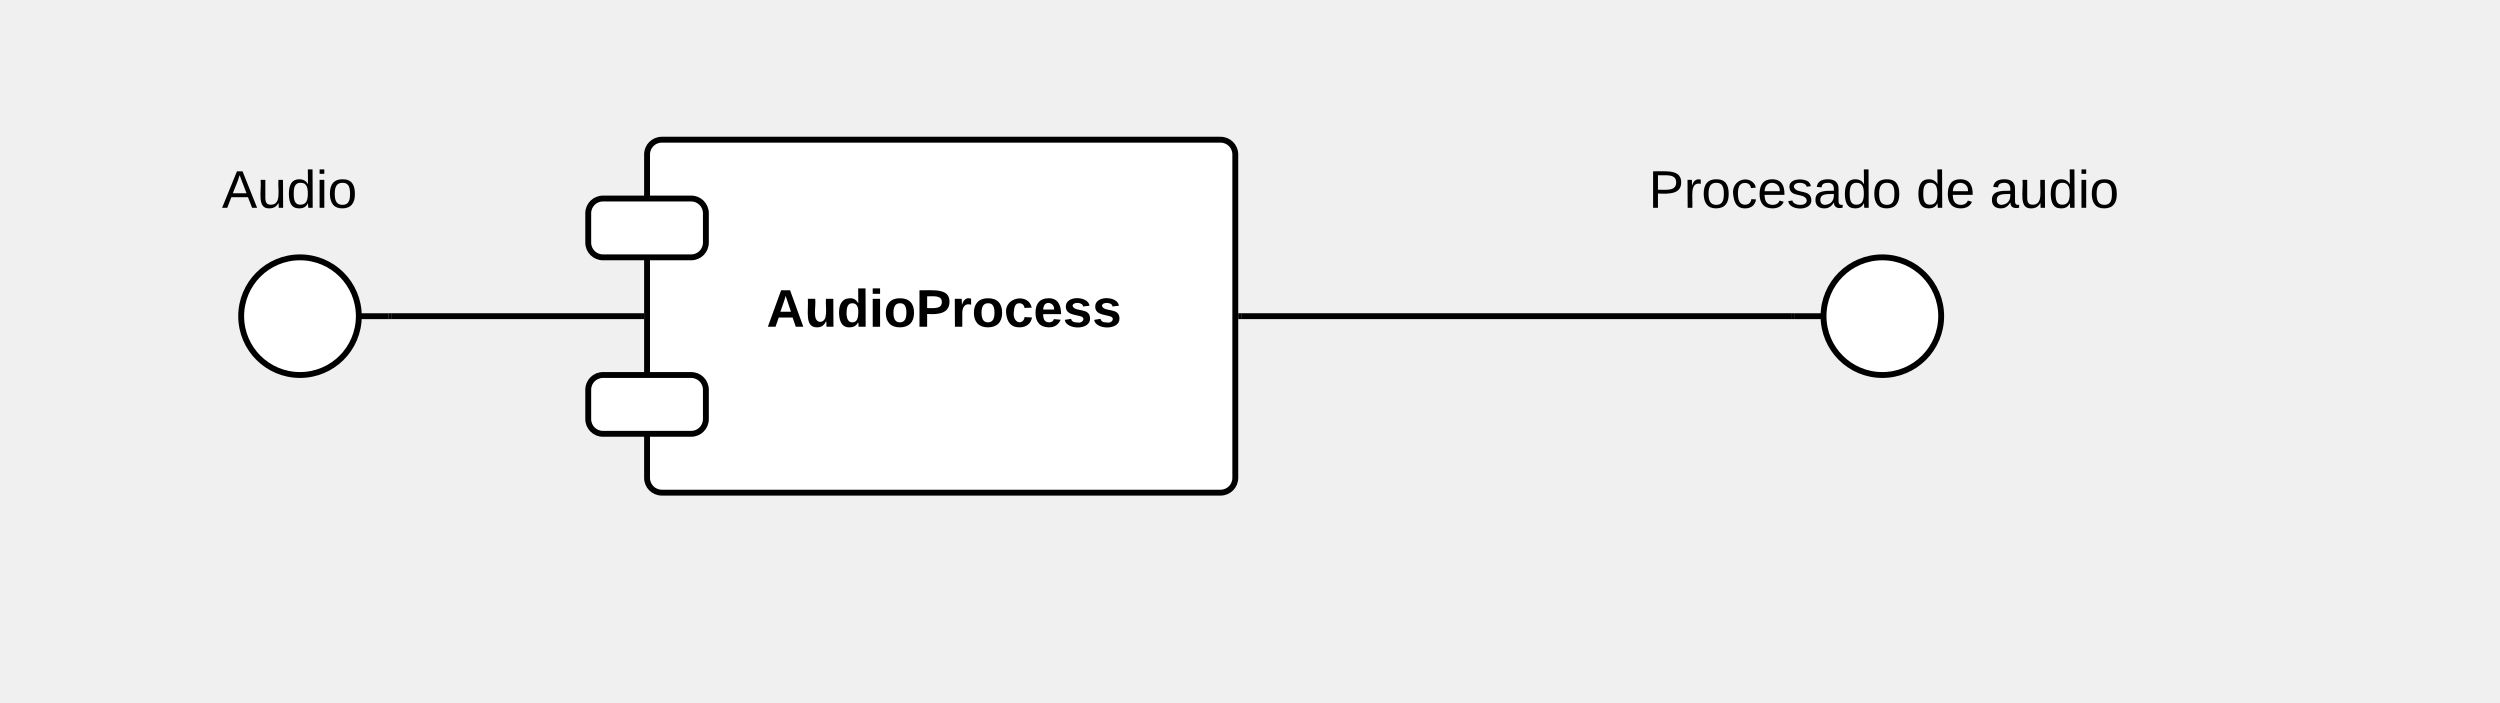
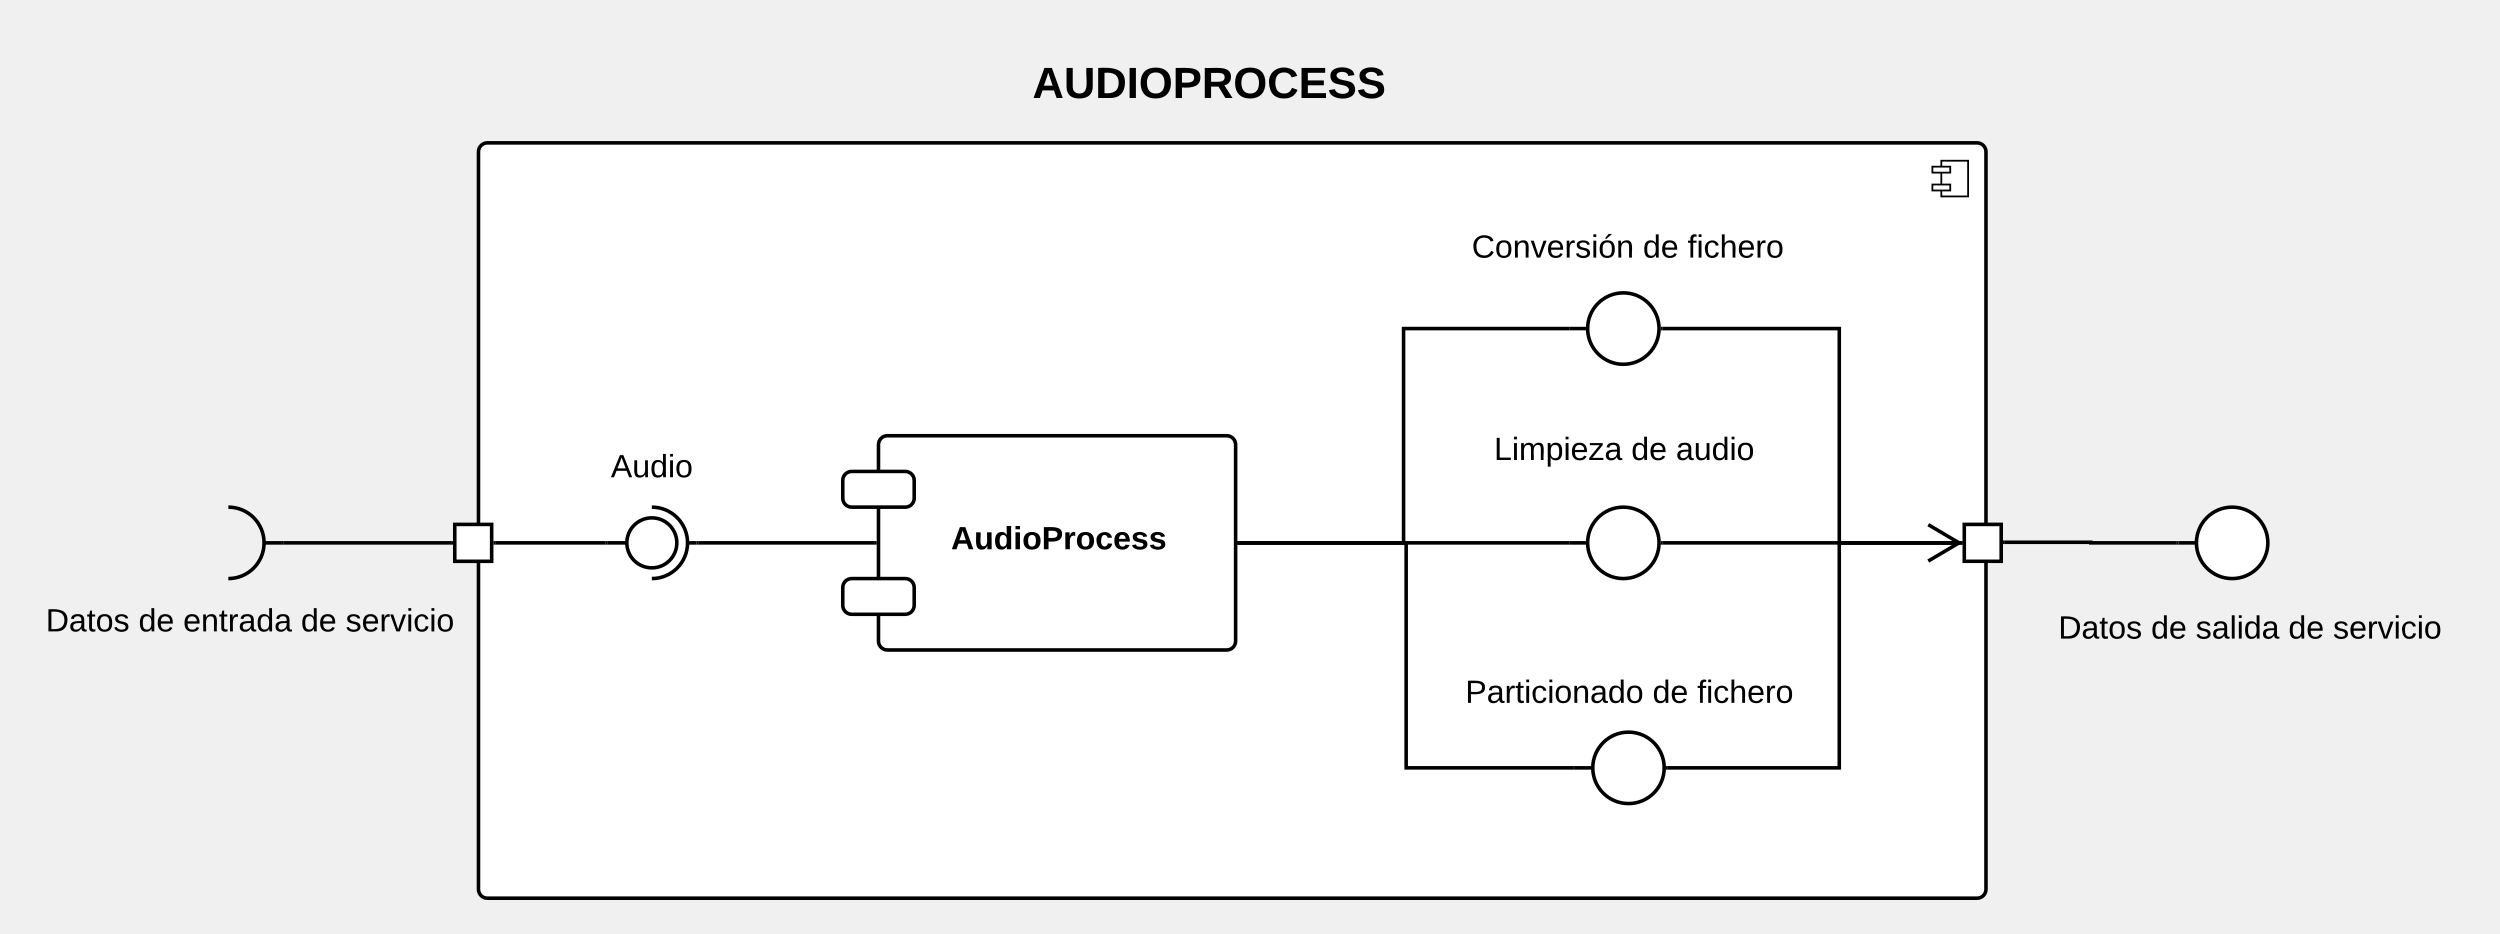
- <svg xmlns="http://www.w3.org/2000/svg" xmlns:ns1="lucid" xmlns:xlink="http://www.w3.org/1999/xlink" width="850" height="239">
-   <g transform="translate(0 -460)" ns1:page-tab-id="0_0">
-     <path d="M220 512.5c0-2.76 2.24-5 5-5h190c2.76 0 5 2.24 5 5v110c0 2.76-2.24 5-5 5H225c-2.76 0-5-2.24-5-5z" stroke="#000" stroke-width="2" fill="#fff" />
-     <path d="M200 532.5c0-2.76 2.24-5 5-5h30c2.76 0 5 2.24 5 5v10c0 2.76-2.24 5-5 5h-30c-2.76 0-5-2.24-5-5zM200 592.5c0-2.76 2.24-5 5-5h30c2.76 0 5 2.24 5 5v10c0 2.76-2.24 5-5 5h-30c-2.76 0-5-2.24-5-5z" stroke="#000" stroke-width="2" fill="#fff" />
-     <use xlink:href="#a" transform="matrix(1,0,0,1,244,519.5) translate(16.625 51.6)" />
-     <path d="M610 567.5h10m40 0c0 11.05-8.95 20-20 20s-20-8.95-20-20 8.95-20 20-20 20 8.95 20 20z" stroke="#000" stroke-width="2" fill="#fff" />
-     <path d="M610 566.7h10v1.6h-10z" fill="none" />
-     <path d="M422 567.5h187" stroke="#000" stroke-width="2" fill="none" />
-     <path d="M422.03 568.5H421v-2h1.03zM610 568.5h-1.03v-2H610z" />
-     <path d="M488 400c0-2.76 2.24-5 5-5h295c2.76 0 5 2.24 5 5v50c0 2.76-2.24 5-5 5H493c-2.76 0-5-2.24-5-5z" stroke="#000" stroke-opacity="0" stroke-width="2" fill="#fff" fill-opacity="0" />
-     <use xlink:href="#b" transform="matrix(1,0,0,1,488,395) translate(48.155 33.15)" />
-     <use xlink:href="#c" transform="matrix(1,0,0,1,488,395) translate(130.055 33.15)" />
-     <use xlink:href="#d" transform="matrix(1,0,0,1,488,395) translate(155.055 33.15)" />
-     <path d="M488 502.5c0-2.76 2.24-5 5-5h295c2.76 0 5 2.24 5 5v50c0 2.76-2.24 5-5 5H493c-2.76 0-5-2.24-5-5z" stroke="#000" stroke-opacity="0" stroke-width="2" fill="#fff" fill-opacity="0" />
-     <use xlink:href="#e" transform="matrix(1,0,0,1,488,497.5) translate(72.555 33.15)" />
-     <use xlink:href="#c" transform="matrix(1,0,0,1,488,497.5) translate(163.505 33.15)" />
-     <use xlink:href="#f" transform="matrix(1,0,0,1,488,497.5) translate(188.505 33.15)" />
-     <path d="M132 567.5h-10m-40 0c0-11.05 8.95-20 20-20s20 8.95 20 20-8.95 20-20 20-20-8.95-20-20z" stroke="#000" stroke-width="2" fill="#fff" />
-     <path d="M132 568.3h-10v-1.6h10z" fill="none" />
-     <path d="M133 567.5h85" stroke="#000" stroke-width="2" fill="none" />
-     <path d="M133.03 568.5H132v-2h1.03zM219 568.5h-1.03v-2H219z" />
-     <path d="M50.93 502.5c0-2.76 2.24-5 5-5h85c2.77 0 5 2.24 5 5v50c0 2.76-2.23 5-5 5h-85c-2.76 0-5-2.24-5-5z" stroke="#000" stroke-opacity="0" stroke-width="2" fill="#fff" fill-opacity="0" />
-     <use xlink:href="#g" transform="matrix(1,0,0,1,50.93435,497.5) translate(24.53 33.15)" />
-     <path d="M50.93 707.5c0-2.76 2.24-5 5-5h85c2.77 0 5 2.24 5 5v50c0 2.76-2.23 5-5 5h-85c-2.76 0-5-2.24-5-5z" stroke="#000" stroke-opacity="0" stroke-width="2" fill="#fff" fill-opacity="0" />
+ <svg xmlns="http://www.w3.org/2000/svg" xmlns:ns1="lucid" xmlns:xlink="http://www.w3.org/1999/xlink" width="1400" height="523">
+   <g transform="translate(-12 0)" ns1:page-tab-id="0_0">
+     <path d="M284.95 80c-2.76 0-5 2.24-5 5v413c0 2.76 2.24 5 5 5h834.2c2.75 0 5-2.24 5-5V85c0-2.76-2.25-5-5-5z" stroke="#000" stroke-width="2" fill="#fff" />
+     <path d="M1114.14 90h-15v20h15z" stroke="#000" fill="#fff" />
+     <path d="M1104.14 93.33h-10v3.34h10zm0 10h-10v3.34h10z" stroke="#000" fill="#fff" />
+     <path d="M503.95 249c0-2.76 2.24-5 5-5h190c2.76 0 5 2.24 5 5v110c0 2.76-2.24 5-5 5h-190c-2.76 0-5-2.24-5-5z" stroke="#000" stroke-width="2" fill="#fff" />
+     <path d="M483.95 269c0-2.76 2.24-5 5-5h30c2.76 0 5 2.24 5 5v10c0 2.76-2.24 5-5 5h-30c-2.76 0-5-2.24-5-5zM483.95 329c0-2.76 2.24-5 5-5h30c2.76 0 5 2.24 5 5v10c0 2.76-2.24 5-5 5h-30c-2.76 0-5-2.24-5-5z" stroke="#000" stroke-width="2" fill="#fff" />
+     <use xlink:href="#a" transform="matrix(1,0,0,1,527.9494,256) translate(16.625 51.6)" />
+     <path d="M705.95 304H798V184h92.07" stroke="#000" stroke-width="2" fill="none" />
+     <path d="M705.98 305h-1.03v-2h1.03zM891.07 185h-1.03v-2h1.03z" />
+     <path d="M771.07 115.67c0-2.76 2.23-5 5-5h295c2.76 0 5 2.24 5 5v50c0 2.76-2.24 5-5 5h-295c-2.77 0-5-2.24-5-5z" stroke="#000" stroke-opacity="0" stroke-width="2" fill="#fff" fill-opacity="0" />
+     <use xlink:href="#b" transform="matrix(1,0,0,1,776.0656,115.6667) translate(60.125 28.6)" />
+     <use xlink:href="#c" transform="matrix(1,0,0,1,776.0656,115.6667) translate(155.975 28.6)" />
+     <use xlink:href="#d" transform="matrix(1,0,0,1,776.0656,115.6667) translate(180.975 28.6)" />
+     <path d="M705.95 304h184.12" stroke="#000" stroke-width="2" fill="none" />
+     <path d="M705.98 305h-1.03v-2h1.03zM891.07 305h-1.03v-2h1.03z" />
+     <path d="M891.07 184h10m40 0c0 11.05-8.96 20-20 20-11.05 0-20-8.95-20-20s8.95-20 20-20c11.04 0 20 8.95 20 20z" stroke="#000" stroke-width="2" fill="#fff" />
+     <path d="M891.07 183.2h10v1.6h-10z" fill="none" />
+     <path d="M891.07 304h10m40 0c0 11.05-8.96 20-20 20-11.05 0-20-8.95-20-20s8.95-20 20-20c11.04 0 20 8.95 20 20z" stroke="#000" stroke-width="2" fill="#fff" />
+     <path d="M891.07 303.2h10v1.6h-10z" fill="none" />
+     <path d="M769.07 229c0-2.76 2.23-5 5-5h295c2.76 0 5 2.24 5 5v50c0 2.76-2.24 5-5 5h-295c-2.77 0-5-2.24-5-5z" stroke="#000" stroke-opacity="0" stroke-width="2" fill="#fff" fill-opacity="0" />
+     <use xlink:href="#e" transform="matrix(1,0,0,1,774.0656,229) translate(74.6 28.6)" />
+     <use xlink:href="#c" transform="matrix(1,0,0,1,774.0656,229) translate(151.45 28.6)" />
+     <use xlink:href="#f" transform="matrix(1,0,0,1,774.0656,229) translate(176.45 28.6)" />
+     <path d="M403.03 304h98.92" stroke="#000" stroke-width="2" fill="none" />
+     <path d="M403.06 305h-1.03v-2h1.03zM502.95 305h-1.03v-2h1.03z" />
+     <path d="M329.53 238.67c0-2.76 2.24-5 5-5h85c2.76 0 5 2.24 5 5v50c0 2.76-2.24 5-5 5h-85c-2.76 0-5-2.24-5-5z" stroke="#000" stroke-opacity="0" stroke-width="2" fill="#fff" fill-opacity="0" />
+     <use xlink:href="#g" transform="matrix(1,0,0,1,334.5333,238.6667) translate(19.525 28.6)" />
+     <path d="M266.67 293.67h20.66v20.66h-20.66z" stroke="#000" stroke-width="2" fill="#fff" />
+     <path d="M170.88 304h93.8" stroke="#000" stroke-width="2" fill="none" />
+     <path d="M170.9 305h-1.02v-2h1.03zM265.67 305h-1.03v-2h1.03z" />
+     <path d="M32 325c0-2.76 2.24-5 5-5h230c2.76 0 5 2.24 5 5v50c0 2.76-2.24 5-5 5H37c-2.76 0-5-2.24-5-5z" stroke="#000" stroke-opacity="0" stroke-width="2" fill="#fff" fill-opacity="0" />
+     <use xlink:href="#h" transform="matrix(1,0,0,1,37,325) translate(0.625 28.6)" />
+     <use xlink:href="#c" transform="matrix(1,0,0,1,37,325) translate(52.575 28.6)" />
+     <use xlink:href="#i" transform="matrix(1,0,0,1,37,325) translate(77.575 28.6)" />
+     <use xlink:href="#c" transform="matrix(1,0,0,1,37,325) translate(143.525 28.6)" />
+     <use xlink:href="#j" transform="matrix(1,0,0,1,37,325) translate(168.525 28.6)" />
+     <path d="M159.88 304h10m-30-20c11.05 0 20 8.95 20 20s-8.95 20-20 20" stroke="#000" stroke-width="2" fill="none" />
+     <path d="M139.88 284c11.05 0 20 8.95 20 20s-8.95 20-20 20zM159.88 304c0-.44.36-.8.8-.8h8.4c.45 0 .8.36.8.8 0 .44-.35.8-.8.8h-8.4c-.44 0-.8-.36-.8-.8z" fill="none" />
+     <path d="M352.03 304h11M397.03 304h5M377.03 324c11.05 0 20-8.95 20-20s-8.95-20-20-20" stroke="#000" stroke-width="2" fill="none" />
+     <path d="M377.03 290c7.74 0 14 6.27 14 14s-6.26 14-14 14c-7.73 0-14-6.27-14-14s6.27-14 14-14z" stroke="#000" stroke-width="2" fill="#fff" />
+     <path d="M352.03 304c0-.44.36-.8.8-.8h9.4c.45 0 .8.36.8.8 0 .44-.35.8-.8.8h-9.4c-.44 0-.8-.36-.8-.8z" fill="none" />
+     <path d="M351.03 304h-61.7" stroke="#000" stroke-width="2" fill="none" />
+     <path d="M352.03 305H351v-2h1.03zM289.36 305h-1.03v-2h1.03z" />
+     <path d="M1231 304h-48.17v-.33h-48.16" stroke="#000" stroke-width="2" fill="none" />
+     <path d="M1232 305h-1.03v-2h1.03zM1134.7 304.67h-1.03v-2h1.02z" />
+     <path d="M1112 293.67h20.67v20.66H1112zM1232 304h10m40 0c0 11.05-8.95 20-20 20s-20-8.95-20-20 8.95-20 20-20 20 8.95 20 20z" stroke="#000" stroke-width="2" fill="#fff" />
+     <path d="M1232 303.2h10v1.6h-10z" fill="none" />
+     <path d="M1152 329c0-2.76 2.24-5 5-5h230c2.76 0 5 2.24 5 5v50c0 2.76-2.24 5-5 5h-230c-2.76 0-5-2.24-5-5z" stroke="#000" stroke-opacity="0" stroke-width="2" fill="#fff" fill-opacity="0" />
+     <use xlink:href="#h" transform="matrix(1,0,0,1,1157,329) translate(7.65 28.6)" />
+     <use xlink:href="#c" transform="matrix(1,0,0,1,1157,329) translate(59.6 28.6)" />
+     <use xlink:href="#k" transform="matrix(1,0,0,1,1157,329) translate(84.6 28.6)" />
+     <use xlink:href="#c" transform="matrix(1,0,0,1,1157,329) translate(136.5 28.6)" />
+     <use xlink:href="#j" transform="matrix(1,0,0,1,1157,329) translate(161.5 28.6)" />
+     <path d="M943.07 184H1042v120h68" stroke="#000" stroke-width="2" fill="none" />
+     <path d="M943.1 185h-1.15l.12-.96-.04-1.04h1.06zM1111 305h-1.03v-2h1.03z" />
+     <path d="M943.07 304h166.1" stroke="#000" stroke-width="2" fill="none" />
+     <path d="M943.1 305h-1.15l.12-.96-.04-1.04h1.06z" />
+     <path d="M1091.82 314.18l17.22-10.18-17.22-10.18" stroke="#000" stroke-width="2" fill="none" />
+     <path d="M569.15 25c0-2.76 2.24-5 5-5h230c2.76 0 5 2.24 5 5v50c0 2.76-2.24 5-5 5h-230c-2.76 0-5-2.24-5-5z" stroke="#000" stroke-opacity="0" stroke-width="2" fill="#fff" fill-opacity="0" />
    <g>
-       <use xlink:href="#g" transform="matrix(1,0,0,1,50.93435,702.5) translate(24.53 33.15)" />
+       <use xlink:href="#l" transform="matrix(1,0,0,1,574.1496,25) translate(16.03395 29.88889)" />
    </g>
-     <path d="M396.5 715c0-2.76 2.24-5 5-5h295c2.76 0 5 2.24 5 5v50c0 2.76-2.24 5-5 5h-295c-2.76 0-5-2.24-5-5z" stroke="#000" stroke-opacity="0" stroke-width="2" fill="#fff" fill-opacity="0" />
+     <path d="M771.95 365c0-2.76 2.24-5 5-5h295c2.76 0 5 2.24 5 5v50c0 2.76-2.24 5-5 5h-295c-2.76 0-5-2.24-5-5z" stroke="#000" stroke-opacity="0" stroke-width="2" fill="#fff" fill-opacity="0" />
    <g>
-       <use xlink:href="#h" transform="matrix(1,0,0,1,396.5,710) translate(43.505 33.15)" />
-       <use xlink:href="#i" transform="matrix(1,0,0,1,396.5,710) translate(172.605 33.15)" />
+       <use xlink:href="#m" transform="matrix(1,0,0,1,776.9494,365) translate(55.625 28.6)" />
+       <use xlink:href="#c" transform="matrix(1,0,0,1,776.9494,365) translate(160.475 28.6)" />
+       <use xlink:href="#d" transform="matrix(1,0,0,1,776.9494,365) translate(185.475 28.6)" />
    </g>
+     <path d="M893.95 430h10m40 0c0 11.05-8.95 20-20 20s-20-8.95-20-20 8.95-20 20-20 20 8.95 20 20z" stroke="#000" stroke-width="2" fill="#fff" />
+     <path d="M893.95 429.2h10v1.6h-10z" fill="none" />
+     <path d="M705.95 304h93.5v126h93.5" stroke="#000" stroke-width="2" fill="none" />
+     <path d="M705.98 305h-1.03v-2h1.03zM893.95 431h-1.03v-2h1.03z" />
+     <path d="M945.95 430H1042V304h68" stroke="#000" stroke-width="2" fill="none" />
+     <path d="M945.98 431h-1.15l.12-.96-.04-1.04H946zM1111 305h-1.03v-2h1.03z" />
    <defs>
-       <path d="M199 0l-22-63H83L61 0H9l90-248h61L250 0h-51zm-33-102l-36-108c-10 38-24 72-36 108h72" id="j" />
-       <path d="M85 4C-2 5 27-109 22-190h50c7 57-23 150 33 157 60-5 35-97 40-157h50l1 190h-47c-2-12 1-28-3-38-12 25-28 42-61 42" id="k" />
-       <path d="M88-194c31-1 46 15 58 34l-1-101h50l1 261h-48c-2-10 0-23-3-31C134-8 116 4 84 4 32 4 16-41 15-95c0-56 19-97 73-99zm17 164c33 0 40-30 41-66 1-37-9-64-41-64s-38 30-39 65c0 43 13 65 39 65" id="l" />
-       <path d="M25-224v-37h50v37H25zM25 0v-190h50V0H25" id="m" />
-       <path d="M110-194c64 0 96 36 96 99 0 64-35 99-97 99-61 0-95-36-95-99 0-62 34-99 96-99zm-1 164c35 0 45-28 45-65 0-40-10-65-43-65-34 0-45 26-45 65 0 36 10 65 43 65" id="n" />
-       <path d="M24-248c93 1 206-16 204 79-1 75-69 88-152 82V0H24v-248zm52 121c47 0 100 7 100-41 0-47-54-39-100-39v80" id="o" />
-       <path d="M135-150c-39-12-60 13-60 57V0H25l-1-190h47c2 13-1 29 3 40 6-28 27-53 61-41v41" id="p" />
-       <path d="M190-63c-7 42-38 67-86 67-59 0-84-38-90-98-12-110 154-137 174-36l-49 2c-2-19-15-32-35-32-30 0-35 28-38 64-6 74 65 87 74 30" id="q" />
-       <path d="M185-48c-13 30-37 53-82 52C43 2 14-33 14-96s30-98 90-98c62 0 83 45 84 108H66c0 31 8 55 39 56 18 0 30-7 34-22zm-45-69c5-46-57-63-70-21-2 6-4 13-4 21h74" id="r" />
-       <path d="M137-138c1-29-70-34-71-4 15 46 118 7 119 86 1 83-164 76-172 9l43-7c4 19 20 25 44 25 33 8 57-30 24-41C81-84 22-81 20-136c-2-80 154-74 161-7" id="s" />
+       <path d="M199 0l-22-63H83L61 0H9l90-248h61L250 0h-51zm-33-102l-36-108c-10 38-24 72-36 108h72" id="n" />
+       <path d="M85 4C-2 5 27-109 22-190h50c7 57-23 150 33 157 60-5 35-97 40-157h50l1 190h-47c-2-12 1-28-3-38-12 25-28 42-61 42" id="o" />
+       <path d="M88-194c31-1 46 15 58 34l-1-101h50l1 261h-48c-2-10 0-23-3-31C134-8 116 4 84 4 32 4 16-41 15-95c0-56 19-97 73-99zm17 164c33 0 40-30 41-66 1-37-9-64-41-64s-38 30-39 65c0 43 13 65 39 65" id="p" />
+       <path d="M25-224v-37h50v37H25zM25 0v-190h50V0H25" id="q" />
+       <path d="M110-194c64 0 96 36 96 99 0 64-35 99-97 99-61 0-95-36-95-99 0-62 34-99 96-99zm-1 164c35 0 45-28 45-65 0-40-10-65-43-65-34 0-45 26-45 65 0 36 10 65 43 65" id="r" />
+       <path d="M24-248c93 1 206-16 204 79-1 75-69 88-152 82V0H24v-248zm52 121c47 0 100 7 100-41 0-47-54-39-100-39v80" id="s" />
+       <path d="M135-150c-39-12-60 13-60 57V0H25l-1-190h47c2 13-1 29 3 40 6-28 27-53 61-41v41" id="t" />
+       <path d="M190-63c-7 42-38 67-86 67-59 0-84-38-90-98-12-110 154-137 174-36l-49 2c-2-19-15-32-35-32-30 0-35 28-38 64-6 74 65 87 74 30" id="u" />
+       <path d="M185-48c-13 30-37 53-82 52C43 2 14-33 14-96s30-98 90-98c62 0 83 45 84 108H66c0 31 8 55 39 56 18 0 30-7 34-22zm-45-69c5-46-57-63-70-21-2 6-4 13-4 21h74" id="v" />
+       <path d="M137-138c1-29-70-34-71-4 15 46 118 7 119 86 1 83-164 76-172 9l43-7c4 19 20 25 44 25 33 8 57-30 24-41C81-84 22-81 20-136c-2-80 154-74 161-7" id="w" />
      <g id="a">
-         <use transform="matrix(0.05,0,0,0.05,0,0)" xlink:href="#j" />
-         <use transform="matrix(0.05,0,0,0.05,12.95,0)" xlink:href="#k" />
-         <use transform="matrix(0.05,0,0,0.05,23.9,0)" xlink:href="#l" />
-         <use transform="matrix(0.05,0,0,0.05,34.85,0)" xlink:href="#m" />
-         <use transform="matrix(0.05,0,0,0.05,39.85,0)" xlink:href="#n" />
-         <use transform="matrix(0.05,0,0,0.05,50.8,0)" xlink:href="#o" />
-         <use transform="matrix(0.05,0,0,0.05,62.8,0)" xlink:href="#p" />
-         <use transform="matrix(0.05,0,0,0.05,69.8,0)" xlink:href="#n" />
-         <use transform="matrix(0.05,0,0,0.05,80.75,0)" xlink:href="#q" />
-         <use transform="matrix(0.05,0,0,0.05,90.75,0)" xlink:href="#r" />
-         <use transform="matrix(0.05,0,0,0.05,100.75,0)" xlink:href="#s" />
-         <use transform="matrix(0.05,0,0,0.05,110.75,0)" xlink:href="#s" />
-       </g>
-       <path d="M30-248c118-7 216 8 213 122C240-48 200 0 122 0H30v-248zM63-27c89 8 146-16 146-99s-60-101-146-95v194" id="t" />
-       <path d="M100-194c63 0 86 42 84 106H49c0 40 14 67 53 68 26 1 43-12 49-29l28 8c-11 28-37 45-77 45C44 4 14-33 15-96c1-61 26-98 85-98zm52 81c6-60-76-77-97-28-3 7-6 17-6 28h103" id="u" />
-       <path d="M135-143c-3-34-86-38-87 0 15 53 115 12 119 90S17 21 10-45l28-5c4 36 97 45 98 0-10-56-113-15-118-90-4-57 82-63 122-42 12 7 21 19 24 35" id="v" />
-       <path d="M96-169c-40 0-48 33-48 73s9 75 48 75c24 0 41-14 43-38l32 2c-6 37-31 61-74 61-59 0-76-41-82-99-10-93 101-131 147-64 4 7 5 14 7 22l-32 3c-4-21-16-35-41-35" id="w" />
-       <path d="M141-36C126-15 110 5 73 4 37 3 15-17 15-53c-1-64 63-63 125-63 3-35-9-54-41-54-24 1-41 7-42 31l-33-3c5-37 33-52 76-52 45 0 72 20 72 64v82c-1 20 7 32 28 27v20c-31 9-61-2-59-35zM48-53c0 20 12 33 32 33 41-3 63-29 60-74-43 2-92-5-92 41" id="x" />
-       <path d="M114-163C36-179 61-72 57 0H25l-1-190h30c1 12-1 29 2 39 6-27 23-49 58-41v29" id="y" />
-       <path d="M177-190C167-65 218 103 67 71c-23-6-38-20-44-43l32-5c15 47 100 32 89-28v-30C133-14 115 1 83 1 29 1 15-40 15-95c0-56 16-97 71-98 29-1 48 16 59 35 1-10 0-23 2-32h30zM94-22c36 0 50-32 50-73 0-42-14-75-50-75-39 0-46 34-46 75s6 73 46 73" id="z" />
+         <use transform="matrix(0.05,0,0,0.05,0,0)" xlink:href="#n" />
+         <use transform="matrix(0.05,0,0,0.05,12.95,0)" xlink:href="#o" />
+         <use transform="matrix(0.05,0,0,0.05,23.9,0)" xlink:href="#p" />
+         <use transform="matrix(0.05,0,0,0.05,34.85,0)" xlink:href="#q" />
+         <use transform="matrix(0.05,0,0,0.05,39.85,0)" xlink:href="#r" />
+         <use transform="matrix(0.05,0,0,0.05,50.8,0)" xlink:href="#s" />
+         <use transform="matrix(0.05,0,0,0.05,62.8,0)" xlink:href="#t" />
+         <use transform="matrix(0.05,0,0,0.05,69.8,0)" xlink:href="#r" />
+         <use transform="matrix(0.05,0,0,0.05,80.75,0)" xlink:href="#u" />
+         <use transform="matrix(0.05,0,0,0.05,90.75,0)" xlink:href="#v" />
+         <use transform="matrix(0.05,0,0,0.05,100.75,0)" xlink:href="#w" />
+         <use transform="matrix(0.05,0,0,0.05,110.75,0)" xlink:href="#w" />
+       </g>
+       <path d="M212-179c-10-28-35-45-73-45-59 0-87 40-87 99 0 60 29 101 89 101 43 0 62-24 78-52l27 14C228-24 195 4 139 4 59 4 22-46 18-125c-6-104 99-153 187-111 19 9 31 26 39 46" id="x" />
+       <path d="M100-194c62-1 85 37 85 99 1 63-27 99-86 99S16-35 15-95c0-66 28-99 85-99zM99-20c44 1 53-31 53-75 0-43-8-75-51-75s-53 32-53 75 10 74 51 75" id="y" />
+       <path d="M117-194c89-4 53 116 60 194h-32v-121c0-31-8-49-39-48C34-167 62-67 57 0H25l-1-190h30c1 10-1 24 2 32 11-22 29-35 61-36" id="z" />
+       <path d="M108 0H70L1-190h34L89-25l56-165h34" id="A" />
+       <path d="M100-194c63 0 86 42 84 106H49c0 40 14 67 53 68 26 1 43-12 49-29l28 8c-11 28-37 45-77 45C44 4 14-33 15-96c1-61 26-98 85-98zm52 81c6-60-76-77-97-28-3 7-6 17-6 28h103" id="B" />
+       <path d="M114-163C36-179 61-72 57 0H25l-1-190h30c1 12-1 29 2 39 6-27 23-49 58-41v29" id="C" />
+       <path d="M135-143c-3-34-86-38-87 0 15 53 115 12 119 90S17 21 10-45l28-5c4 36 97 45 98 0-10-56-113-15-118-90-4-57 82-63 122-42 12 7 21 19 24 35" id="D" />
+       <path d="M24-231v-30h32v30H24zM24 0v-190h32V0H24" id="E" />
+       <path d="M100-194c62-1 85 37 85 99 1 63-27 99-86 99S16-35 15-95c0-66 28-99 85-99zM99-20c44 1 53-31 53-75 0-43-8-75-51-75s-53 32-53 75 10 74 51 75zM76-211c8-23 27-35 38-54h36v5l-58 49H76" id="F" />
      <g id="b">
-         <use transform="matrix(0.05,0,0,0.05,0,0)" xlink:href="#t" />
-         <use transform="matrix(0.05,0,0,0.05,12.95,0)" xlink:href="#u" />
-         <use transform="matrix(0.05,0,0,0.05,22.95,0)" xlink:href="#v" />
-         <use transform="matrix(0.05,0,0,0.05,31.95,0)" xlink:href="#w" />
-         <use transform="matrix(0.05,0,0,0.05,40.95,0)" xlink:href="#x" />
-         <use transform="matrix(0.05,0,0,0.05,50.95,0)" xlink:href="#y" />
-         <use transform="matrix(0.05,0,0,0.05,56.9,0)" xlink:href="#z" />
-         <use transform="matrix(0.05,0,0,0.05,66.9,0)" xlink:href="#x" />
-       </g>
-       <path d="M85-194c31 0 48 13 60 33l-1-100h32l1 261h-30c-2-10 0-23-3-31C134-8 116 4 85 4 32 4 16-35 15-94c0-66 23-100 70-100zm9 24c-40 0-46 34-46 75 0 40 6 74 45 74 42 0 51-32 51-76 0-42-9-74-50-73" id="A" />
+         <use transform="matrix(0.05,0,0,0.05,0,0)" xlink:href="#x" />
+         <use transform="matrix(0.05,0,0,0.05,12.95,0)" xlink:href="#y" />
+         <use transform="matrix(0.05,0,0,0.05,22.95,0)" xlink:href="#z" />
+         <use transform="matrix(0.05,0,0,0.05,32.95,0)" xlink:href="#A" />
+         <use transform="matrix(0.05,0,0,0.05,41.95,0)" xlink:href="#B" />
+         <use transform="matrix(0.05,0,0,0.05,51.95,0)" xlink:href="#C" />
+         <use transform="matrix(0.05,0,0,0.05,57.9,0)" xlink:href="#D" />
+         <use transform="matrix(0.05,0,0,0.05,66.9,0)" xlink:href="#E" />
+         <use transform="matrix(0.05,0,0,0.05,70.85,0)" xlink:href="#F" />
+         <use transform="matrix(0.05,0,0,0.05,80.85,0)" xlink:href="#z" />
+       </g>
+       <path d="M85-194c31 0 48 13 60 33l-1-100h32l1 261h-30c-2-10 0-23-3-31C134-8 116 4 85 4 32 4 16-35 15-94c0-66 23-100 70-100zm9 24c-40 0-46 34-46 75 0 40 6 74 45 74 42 0 51-32 51-76 0-42-9-74-50-73" id="G" />
      <g id="c">
-         <use transform="matrix(0.05,0,0,0.05,0,0)" xlink:href="#A" />
-         <use transform="matrix(0.05,0,0,0.05,10,0)" xlink:href="#u" />
-       </g>
-       <path d="M59-47c-2 24 18 29 38 22v24C64 9 27 4 27-40v-127H5v-23h24l9-43h21v43h35v23H59v120" id="B" />
-       <path d="M117-194c89-4 53 116 60 194h-32v-121c0-31-8-49-39-48C34-167 62-67 57 0H25l-1-190h30c1 10-1 24 2 32 11-22 29-35 61-36" id="C" />
-       <path d="M24-231v-30h32v30H24zM24 0v-190h32V0H24" id="D" />
-       <path d="M115-194c55 1 70 41 70 98S169 2 115 4C84 4 66-9 55-30l1 105H24l-1-265h31l2 30c10-21 28-34 59-34zm-8 174c40 0 45-34 45-75s-6-73-45-74c-42 0-51 32-51 76 0 43 10 73 51 73" id="E" />
-       <path d="M100-194c62-1 85 37 85 99 1 63-27 99-86 99S16-35 15-95c0-66 28-99 85-99zM99-20c44 1 53-31 53-75 0-43-8-75-51-75s-53 32-53 75 10 74 51 75zM76-211c8-23 27-35 38-54h36v5l-58 49H76" id="F" />
+         <use transform="matrix(0.05,0,0,0.05,0,0)" xlink:href="#G" />
+         <use transform="matrix(0.05,0,0,0.05,10,0)" xlink:href="#B" />
+       </g>
+       <path d="M101-234c-31-9-42 10-38 44h38v23H63V0H32v-167H5v-23h27c-7-52 17-82 69-68v24" id="H" />
+       <path d="M96-169c-40 0-48 33-48 73s9 75 48 75c24 0 41-14 43-38l32 2c-6 37-31 61-74 61-59 0-76-41-82-99-10-93 101-131 147-64 4 7 5 14 7 22l-32 3c-4-21-16-35-41-35" id="I" />
+       <path d="M106-169C34-169 62-67 57 0H25v-261h32l-1 103c12-21 28-36 61-36 89 0 53 116 60 194h-32v-121c2-32-8-49-39-48" id="J" />
      <g id="d">
+         <use transform="matrix(0.05,0,0,0.05,0,0)" xlink:href="#H" />
+         <use transform="matrix(0.05,0,0,0.05,5,0)" xlink:href="#E" />
+         <use transform="matrix(0.05,0,0,0.05,8.95,0)" xlink:href="#I" />
+         <use transform="matrix(0.05,0,0,0.05,17.95,0)" xlink:href="#J" />
+         <use transform="matrix(0.05,0,0,0.05,27.95,0)" xlink:href="#B" />
+         <use transform="matrix(0.05,0,0,0.05,37.95,0)" xlink:href="#C" />
+         <use transform="matrix(0.05,0,0,0.05,43.9,0)" xlink:href="#y" />
+       </g>
+       <path d="M30 0v-248h33v221h125V0H30" id="K" />
+       <path d="M210-169c-67 3-38 105-44 169h-31v-121c0-29-5-50-35-48C34-165 62-65 56 0H25l-1-190h30c1 10-1 24 2 32 10-44 99-50 107 0 11-21 27-35 58-36 85-2 47 119 55 194h-31v-121c0-29-5-49-35-48" id="L" />
+       <path d="M115-194c55 1 70 41 70 98S169 2 115 4C84 4 66-9 55-30l1 105H24l-1-265h31l2 30c10-21 28-34 59-34zm-8 174c40 0 45-34 45-75s-6-73-45-74c-42 0-51 32-51 76 0 43 10 73 51 73" id="M" />
+       <path d="M9 0v-24l116-142H16v-24h144v24L44-24h123V0H9" id="N" />
+       <path d="M141-36C126-15 110 5 73 4 37 3 15-17 15-53c-1-64 63-63 125-63 3-35-9-54-41-54-24 1-41 7-42 31l-33-3c5-37 33-52 76-52 45 0 72 20 72 64v82c-1 20 7 32 28 27v20c-31 9-61-2-59-35zM48-53c0 20 12 33 32 33 41-3 63-29 60-74-43 2-92-5-92 41" id="O" />
+       <g id="e">
+         <use transform="matrix(0.05,0,0,0.05,0,0)" xlink:href="#K" />
+         <use transform="matrix(0.05,0,0,0.05,10,0)" xlink:href="#E" />
+         <use transform="matrix(0.05,0,0,0.05,13.95,0)" xlink:href="#L" />
+         <use transform="matrix(0.05,0,0,0.05,28.9,0)" xlink:href="#M" />
+         <use transform="matrix(0.05,0,0,0.05,38.9,0)" xlink:href="#E" />
+         <use transform="matrix(0.05,0,0,0.05,42.85,0)" xlink:href="#B" />
+         <use transform="matrix(0.05,0,0,0.05,52.85,0)" xlink:href="#N" />
+         <use transform="matrix(0.05,0,0,0.05,61.85,0)" xlink:href="#O" />
+       </g>
+       <path d="M84 4C-5 8 30-112 23-190h32v120c0 31 7 50 39 49 72-2 45-101 50-169h31l1 190h-30c-1-10 1-25-2-33-11 22-28 36-60 37" id="P" />
+       <g id="f">
+         <use transform="matrix(0.05,0,0,0.05,0,0)" xlink:href="#O" />
+         <use transform="matrix(0.05,0,0,0.05,10,0)" xlink:href="#P" />
+         <use transform="matrix(0.05,0,0,0.05,20,0)" xlink:href="#G" />
+         <use transform="matrix(0.05,0,0,0.05,30,0)" xlink:href="#E" />
+         <use transform="matrix(0.05,0,0,0.05,33.95,0)" xlink:href="#y" />
+       </g>
+       <path d="M205 0l-28-72H64L36 0H1l101-248h38L239 0h-34zm-38-99l-47-123c-12 45-31 82-46 123h93" id="Q" />
+       <g id="g">
+         <use transform="matrix(0.05,0,0,0.05,0,0)" xlink:href="#Q" />
+         <use transform="matrix(0.05,0,0,0.05,12,0)" xlink:href="#P" />
+         <use transform="matrix(0.05,0,0,0.05,22,0)" xlink:href="#G" />
+         <use transform="matrix(0.05,0,0,0.05,32,0)" xlink:href="#E" />
+         <use transform="matrix(0.05,0,0,0.05,35.95,0)" xlink:href="#y" />
+       </g>
+       <path d="M30-248c118-7 216 8 213 122C240-48 200 0 122 0H30v-248zM63-27c89 8 146-16 146-99s-60-101-146-95v194" id="R" />
+       <path d="M59-47c-2 24 18 29 38 22v24C64 9 27 4 27-40v-127H5v-23h24l9-43h21v43h35v23H59v120" id="S" />
+       <g id="h">
+         <use transform="matrix(0.05,0,0,0.05,0,0)" xlink:href="#R" />
+         <use transform="matrix(0.05,0,0,0.05,12.95,0)" xlink:href="#O" />
+         <use transform="matrix(0.05,0,0,0.05,22.95,0)" xlink:href="#S" />
+         <use transform="matrix(0.05,0,0,0.05,27.95,0)" xlink:href="#y" />
+         <use transform="matrix(0.05,0,0,0.05,37.95,0)" xlink:href="#D" />
+       </g>
+       <g id="i">
        <use transform="matrix(0.05,0,0,0.05,0,0)" xlink:href="#B" />
-         <use transform="matrix(0.05,0,0,0.05,5,0)" xlink:href="#y" />
-         <use transform="matrix(0.05,0,0,0.05,10.95,0)" xlink:href="#x" />
-         <use transform="matrix(0.05,0,0,0.05,20.95,0)" xlink:href="#C" />
-         <use transform="matrix(0.05,0,0,0.05,30.95,0)" xlink:href="#v" />
-         <use transform="matrix(0.05,0,0,0.05,39.95,0)" xlink:href="#w" />
-         <use transform="matrix(0.05,0,0,0.05,48.95,0)" xlink:href="#y" />
-         <use transform="matrix(0.05,0,0,0.05,54.9,0)" xlink:href="#D" />
-         <use transform="matrix(0.05,0,0,0.05,58.85,0)" xlink:href="#E" />
-         <use transform="matrix(0.05,0,0,0.05,68.85,0)" xlink:href="#w" />
-         <use transform="matrix(0.05,0,0,0.05,77.85,0)" xlink:href="#D" />
-         <use transform="matrix(0.05,0,0,0.05,81.8,0)" xlink:href="#F" />
-         <use transform="matrix(0.05,0,0,0.05,91.8,0)" xlink:href="#C" />
-       </g>
-       <path d="M30-248c87 1 191-15 191 75 0 78-77 80-158 76V0H30v-248zm33 125c57 0 124 11 124-50 0-59-68-47-124-48v98" id="G" />
-       <path d="M100-194c62-1 85 37 85 99 1 63-27 99-86 99S16-35 15-95c0-66 28-99 85-99zM99-20c44 1 53-31 53-75 0-43-8-75-51-75s-53 32-53 75 10 74 51 75" id="H" />
-       <g id="e">
-         <use transform="matrix(0.05,0,0,0.05,0,0)" xlink:href="#G" />
-         <use transform="matrix(0.05,0,0,0.05,12,0)" xlink:href="#y" />
-         <use transform="matrix(0.05,0,0,0.05,17.95,0)" xlink:href="#H" />
-         <use transform="matrix(0.05,0,0,0.05,27.95,0)" xlink:href="#w" />
-         <use transform="matrix(0.05,0,0,0.05,36.95,0)" xlink:href="#u" />
-         <use transform="matrix(0.05,0,0,0.05,46.95,0)" xlink:href="#v" />
-         <use transform="matrix(0.05,0,0,0.05,55.95,0)" xlink:href="#x" />
-         <use transform="matrix(0.05,0,0,0.05,65.95,0)" xlink:href="#A" />
-         <use transform="matrix(0.05,0,0,0.05,75.95,0)" xlink:href="#H" />
-       </g>
-       <path d="M84 4C-5 8 30-112 23-190h32v120c0 31 7 50 39 49 72-2 45-101 50-169h31l1 190h-30c-1-10 1-25-2-33-11 22-28 36-60 37" id="I" />
-       <g id="f">
-         <use transform="matrix(0.05,0,0,0.05,0,0)" xlink:href="#x" />
-         <use transform="matrix(0.05,0,0,0.05,10,0)" xlink:href="#I" />
-         <use transform="matrix(0.05,0,0,0.05,20,0)" xlink:href="#A" />
-         <use transform="matrix(0.05,0,0,0.05,30,0)" xlink:href="#D" />
-         <use transform="matrix(0.05,0,0,0.05,33.95,0)" xlink:href="#H" />
-       </g>
-       <path d="M205 0l-28-72H64L36 0H1l101-248h38L239 0h-34zm-38-99l-47-123c-12 45-31 82-46 123h93" id="J" />
-       <g id="g">
-         <use transform="matrix(0.05,0,0,0.05,0,0)" xlink:href="#J" />
-         <use transform="matrix(0.05,0,0,0.05,12,0)" xlink:href="#I" />
-         <use transform="matrix(0.05,0,0,0.05,22,0)" xlink:href="#A" />
-         <use transform="matrix(0.05,0,0,0.05,32,0)" xlink:href="#D" />
-         <use transform="matrix(0.05,0,0,0.05,35.95,0)" xlink:href="#H" />
-       </g>
-       <path d="M127-220V0H93v-220H8v-28h204v28h-85" id="K" />
-       <path d="M101-234c-31-9-42 10-38 44h38v23H63V0H32v-167H5v-23h27c-7-52 17-82 69-68v24" id="L" />
-       <path d="M210-169c-67 3-38 105-44 169h-31v-121c0-29-5-50-35-48C34-165 62-65 56 0H25l-1-190h30c1 10-1 24 2 32 10-44 99-50 107 0 11-21 27-35 58-36 85-2 47 119 55 194h-31v-121c0-29-5-49-35-48" id="M" />
-       <g id="h">
-         <use transform="matrix(0.05,0,0,0.05,0,0)" xlink:href="#K" />
-         <use transform="matrix(0.05,0,0,0.05,10.3,0)" xlink:href="#y" />
-         <use transform="matrix(0.05,0,0,0.05,16.25,0)" xlink:href="#x" />
-         <use transform="matrix(0.05,0,0,0.05,26.25,0)" xlink:href="#C" />
-         <use transform="matrix(0.05,0,0,0.05,36.25,0)" xlink:href="#v" />
-         <use transform="matrix(0.05,0,0,0.05,45.25,0)" xlink:href="#L" />
-         <use transform="matrix(0.05,0,0,0.05,50.25,0)" xlink:href="#H" />
-         <use transform="matrix(0.05,0,0,0.05,60.25,0)" xlink:href="#y" />
-         <use transform="matrix(0.05,0,0,0.05,66.2,0)" xlink:href="#M" />
-         <use transform="matrix(0.05,0,0,0.05,81.15,0)" xlink:href="#x" />
-         <use transform="matrix(0.05,0,0,0.05,91.15,0)" xlink:href="#w" />
-         <use transform="matrix(0.05,0,0,0.05,100.15,0)" xlink:href="#D" />
-         <use transform="matrix(0.05,0,0,0.05,104.1,0)" xlink:href="#F" />
-         <use transform="matrix(0.05,0,0,0.05,114.1,0)" xlink:href="#C" />
-       </g>
-       <path d="M16-82v-28h88v28H16" id="N" />
-       <path d="M141 0L90-78 38 0H4l68-98-65-92h35l48 74 47-74h35l-64 92 68 98h-35" id="O" />
-       <g id="i">
-         <use transform="matrix(0.05,0,0,0.05,0,0)" xlink:href="#x" />
-         <use transform="matrix(0.05,0,0,0.05,10,0)" xlink:href="#I" />
-         <use transform="matrix(0.05,0,0,0.05,20,0)" xlink:href="#A" />
-         <use transform="matrix(0.05,0,0,0.05,30,0)" xlink:href="#D" />
-         <use transform="matrix(0.05,0,0,0.05,33.95,0)" xlink:href="#H" />
-         <use transform="matrix(0.05,0,0,0.05,43.95,0)" xlink:href="#N" />
-         <use transform="matrix(0.05,0,0,0.05,49.9,0)" xlink:href="#B" />
-         <use transform="matrix(0.05,0,0,0.05,54.9,0)" xlink:href="#u" />
-         <use transform="matrix(0.05,0,0,0.05,64.9,0)" xlink:href="#O" />
-         <use transform="matrix(0.05,0,0,0.05,73.9,0)" xlink:href="#B" />
-         <use transform="matrix(0.05,0,0,0.05,78.9,0)" xlink:href="#H" />
+         <use transform="matrix(0.05,0,0,0.05,10,0)" xlink:href="#z" />
+         <use transform="matrix(0.05,0,0,0.05,20,0)" xlink:href="#S" />
+         <use transform="matrix(0.05,0,0,0.05,25,0)" xlink:href="#C" />
+         <use transform="matrix(0.05,0,0,0.05,30.95,0)" xlink:href="#O" />
+         <use transform="matrix(0.05,0,0,0.05,40.95,0)" xlink:href="#G" />
+         <use transform="matrix(0.05,0,0,0.05,50.95,0)" xlink:href="#O" />
+       </g>
+       <g id="j">
+         <use transform="matrix(0.05,0,0,0.05,0,0)" xlink:href="#D" />
+         <use transform="matrix(0.05,0,0,0.05,9,0)" xlink:href="#B" />
+         <use transform="matrix(0.05,0,0,0.05,19,0)" xlink:href="#C" />
+         <use transform="matrix(0.05,0,0,0.05,24.95,0)" xlink:href="#A" />
+         <use transform="matrix(0.05,0,0,0.05,33.95,0)" xlink:href="#E" />
+         <use transform="matrix(0.05,0,0,0.05,37.9,0)" xlink:href="#I" />
+         <use transform="matrix(0.05,0,0,0.05,46.9,0)" xlink:href="#E" />
+         <use transform="matrix(0.05,0,0,0.05,50.85,0)" xlink:href="#y" />
+       </g>
+       <path d="M24 0v-261h32V0H24" id="T" />
+       <g id="k">
+         <use transform="matrix(0.05,0,0,0.05,0,0)" xlink:href="#D" />
+         <use transform="matrix(0.05,0,0,0.05,9,0)" xlink:href="#O" />
+         <use transform="matrix(0.05,0,0,0.05,19,0)" xlink:href="#T" />
+         <use transform="matrix(0.05,0,0,0.05,22.95,0)" xlink:href="#E" />
+         <use transform="matrix(0.05,0,0,0.05,26.9,0)" xlink:href="#G" />
+         <use transform="matrix(0.05,0,0,0.05,36.9,0)" xlink:href="#O" />
+       </g>
+       <path d="M238-95c0 69-44 99-111 99C63 4 22-25 22-93v-155h51v151c-1 38 19 59 55 60 90 1 49-130 58-211h52v153" id="U" />
+       <path d="M24-248c120-7 223 5 221 122C244-46 201 0 124 0H24v-248zM76-40c74 7 117-18 117-86 0-67-45-88-117-82v168" id="V" />
+       <path d="M24 0v-248h52V0H24" id="W" />
+       <path d="M140-251c80 0 125 45 125 126S219 4 139 4C58 4 15-44 15-125s44-126 125-126zm-1 214c52 0 73-35 73-88 0-50-21-86-72-86-52 0-73 35-73 86s22 88 72 88" id="X" />
+       <path d="M240-174c0 40-23 61-54 70L253 0h-59l-57-94H76V0H24v-248c93 4 217-23 216 74zM76-134c48-2 112 12 112-38 0-48-66-32-112-35v73" id="Y" />
+       <path d="M67-125c0 53 21 87 73 88 37 1 54-22 65-47l45 17C233-25 199 4 140 4 58 4 20-42 15-125 8-235 124-281 211-232c18 10 29 29 36 50l-46 12c-8-25-30-41-62-41-52 0-71 34-72 86" id="Z" />
+       <path d="M24 0v-248h195v40H76v63h132v40H76v65h150V0H24" id="aa" />
+       <path d="M169-182c-1-43-94-46-97-3 18 66 151 10 154 114 3 95-165 93-204 36-6-8-10-19-12-30l50-8c3 46 112 56 116 5-17-69-150-10-154-114-4-87 153-88 188-35 5 8 8 18 10 28" id="ab" />
+       <g id="l">
+         <use transform="matrix(0.06790123,0,0,0.06790123,0,0)" xlink:href="#n" />
+         <use transform="matrix(0.06790123,0,0,0.06790123,17.58642,0)" xlink:href="#U" />
+         <use transform="matrix(0.06790123,0,0,0.06790123,35.17284,0)" xlink:href="#V" />
+         <use transform="matrix(0.06790123,0,0,0.06790123,52.75926,0)" xlink:href="#W" />
+         <use transform="matrix(0.06790123,0,0,0.06790123,59.54938,0)" xlink:href="#X" />
+         <use transform="matrix(0.06790123,0,0,0.06790123,78.56173,0)" xlink:href="#s" />
+         <use transform="matrix(0.06790123,0,0,0.06790123,94.85802,0)" xlink:href="#Y" />
+         <use transform="matrix(0.06790123,0,0,0.06790123,112.4444,0)" xlink:href="#X" />
+         <use transform="matrix(0.06790123,0,0,0.06790123,131.4568,0)" xlink:href="#Z" />
+         <use transform="matrix(0.06790123,0,0,0.06790123,149.0432,0)" xlink:href="#aa" />
+         <use transform="matrix(0.06790123,0,0,0.06790123,165.3395,0)" xlink:href="#ab" />
+         <use transform="matrix(0.06790123,0,0,0.06790123,181.6358,0)" xlink:href="#ab" />
+       </g>
+       <path d="M30-248c87 1 191-15 191 75 0 78-77 80-158 76V0H30v-248zm33 125c57 0 124 11 124-50 0-59-68-47-124-48v98" id="ac" />
+       <g id="m">
+         <use transform="matrix(0.05,0,0,0.05,0,0)" xlink:href="#ac" />
+         <use transform="matrix(0.05,0,0,0.05,12,0)" xlink:href="#O" />
+         <use transform="matrix(0.05,0,0,0.05,22,0)" xlink:href="#C" />
+         <use transform="matrix(0.05,0,0,0.05,27.95,0)" xlink:href="#S" />
+         <use transform="matrix(0.05,0,0,0.05,32.95,0)" xlink:href="#E" />
+         <use transform="matrix(0.05,0,0,0.05,36.9,0)" xlink:href="#I" />
+         <use transform="matrix(0.05,0,0,0.05,45.9,0)" xlink:href="#E" />
+         <use transform="matrix(0.05,0,0,0.05,49.85,0)" xlink:href="#y" />
+         <use transform="matrix(0.05,0,0,0.05,59.85,0)" xlink:href="#z" />
+         <use transform="matrix(0.05,0,0,0.05,69.85,0)" xlink:href="#O" />
+         <use transform="matrix(0.05,0,0,0.05,79.85,0)" xlink:href="#G" />
+         <use transform="matrix(0.05,0,0,0.05,89.85,0)" xlink:href="#y" />
      </g>
    </defs>
  </g>
</svg>
